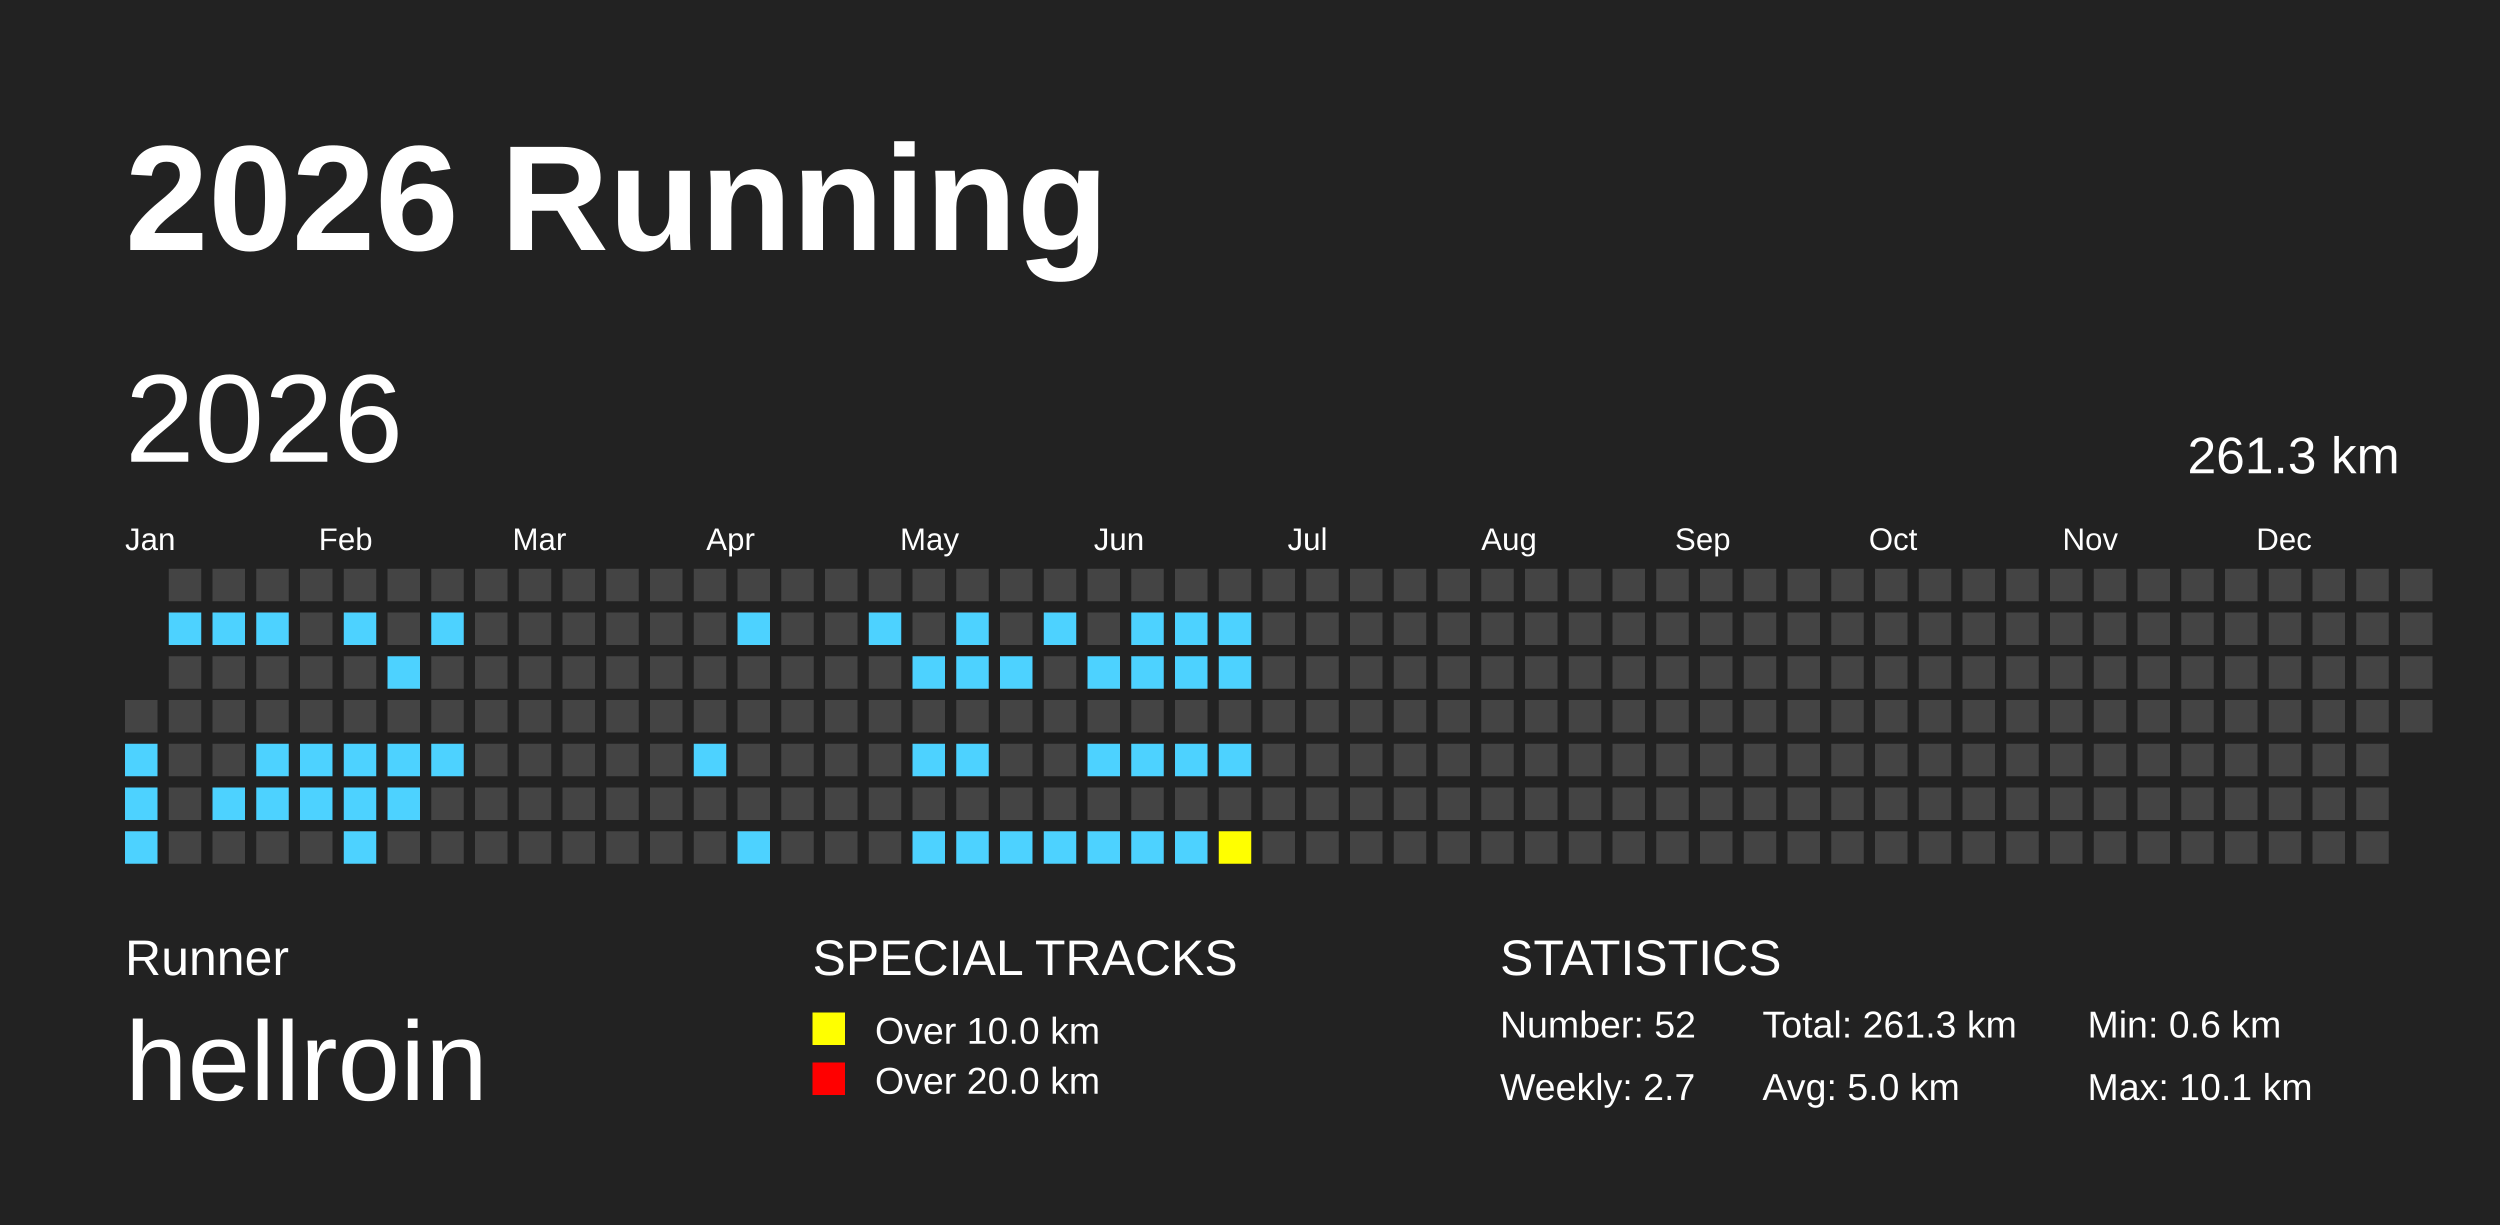
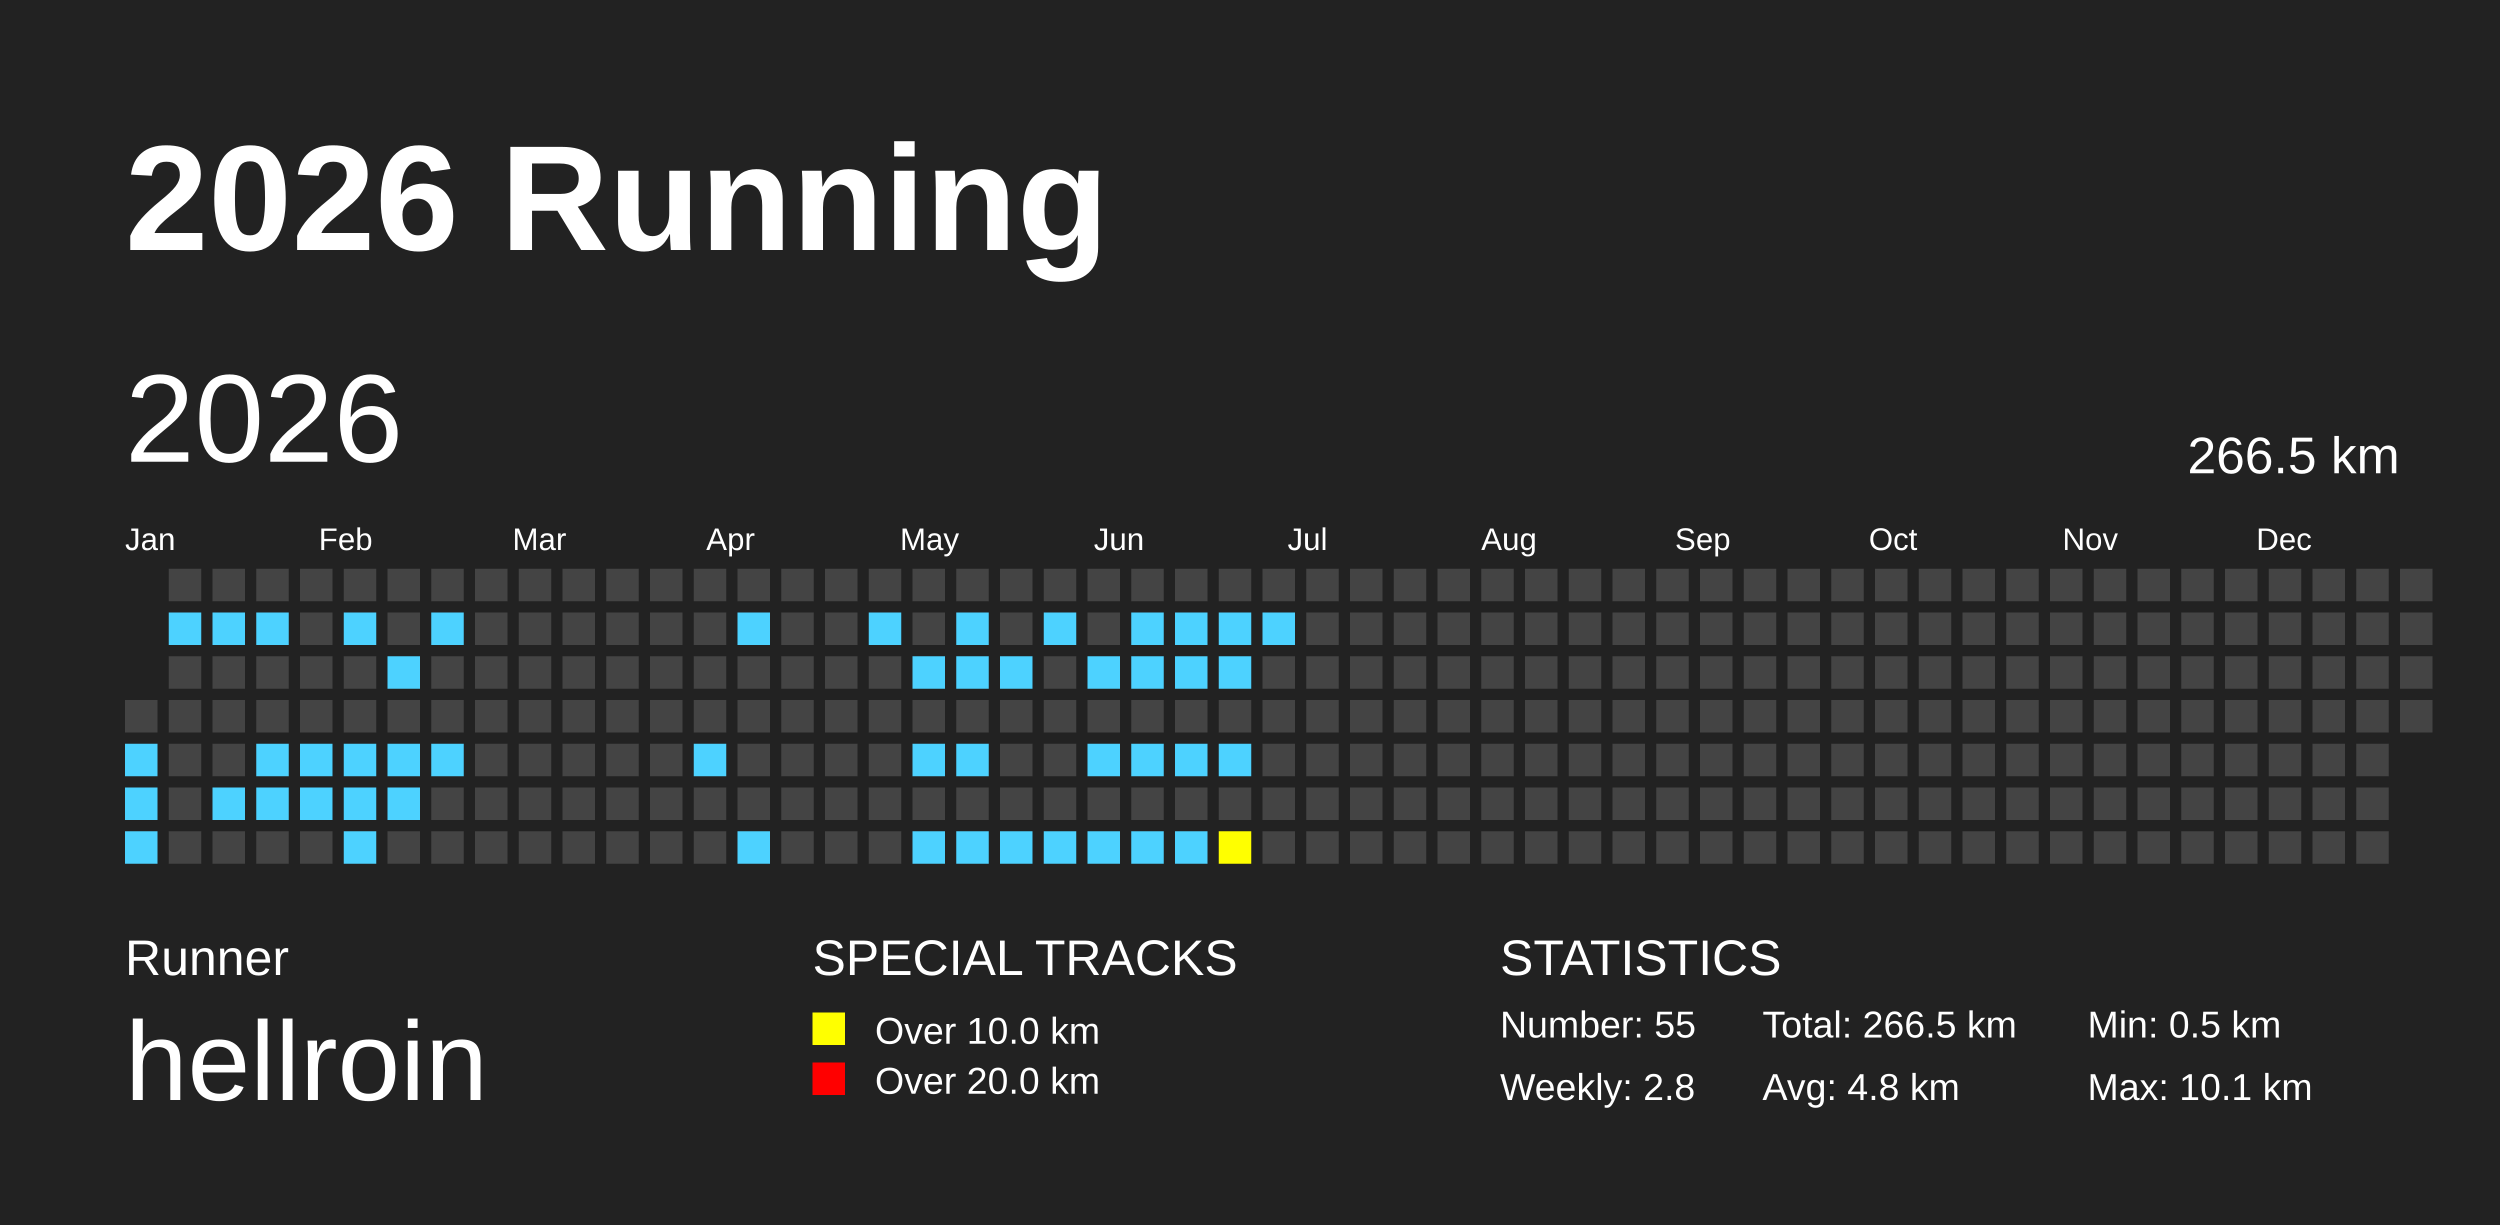
<svg xmlns="http://www.w3.org/2000/svg" baseProfile="full" height="98mm" version="1.1" viewBox="0,0,200,98" width="200mm">
  <defs />
  <rect fill="#222222" height="98" width="200" x="0" y="0" />
  <text fill="#FFFFFF" style="font-size:12px; font-family:Arial; font-weight:bold;" x="10" y="20">2026 Running</text>
  <text fill="#FFFFFF" style="font-size:4px; font-family:Arial" x="10" y="78">Runner</text>
  <text fill="#FFFFFF" style="font-size:9px; font-family:Arial" x="10" y="88">hellroin</text>
  <text fill="#FFFFFF" style="font-size:4px; font-family:Arial" x="65" y="78">SPECIAL TRACKS</text>
  <rect fill="yellow" height="2.6" width="2.6" x="65" y="81" />
  <text fill="#FFFFFF" style="font-size:3px; font-family:Arial" x="70" y="83.5">Over 10.0 km</text>
  <rect fill="red" height="2.6" width="2.6" x="65" y="85" />
  <text fill="#FFFFFF" style="font-size:3px; font-family:Arial" x="70" y="87.5">Over 20.0 km</text>
  <text fill="#FFFFFF" style="font-size:4px; font-family:Arial" x="120" y="78">STATISTICS</text>
-   <text fill="#FFFFFF" style="font-size:3px; font-family:Arial" x="120" y="83">Number: 52</text>
-   <text fill="#FFFFFF" style="font-size:3px; font-family:Arial" x="120" y="88">Weekly: 2.7</text>
-   <text fill="#FFFFFF" style="font-size:3px; font-family:Arial" x="141" y="83">Total: 261.3 km</text>
-   <text fill="#FFFFFF" style="font-size:3px; font-family:Arial" x="141" y="88">Avg: 5.0 km</text>
-   <text fill="#FFFFFF" style="font-size:3px; font-family:Arial" x="167" y="83">Min: 0.6 km</text>
+   <text fill="#FFFFFF" style="font-size:3px; font-family:Arial" x="120" y="83">Number: 55</text>
+   <text fill="#FFFFFF" style="font-size:3px; font-family:Arial" x="120" y="88">Weekly: 2.8</text>
+   <text fill="#FFFFFF" style="font-size:3px; font-family:Arial" x="141" y="83">Total: 266.5 km</text>
+   <text fill="#FFFFFF" style="font-size:3px; font-family:Arial" x="141" y="88">Avg: 4.8 km</text>
+   <text fill="#FFFFFF" style="font-size:3px; font-family:Arial" x="167" y="83">Min: 0.5 km</text>
  <text fill="#FFFFFF" style="font-size:3px; font-family:Arial" x="167" y="88">Max: 10.1 km</text>
  <text dominant-baseline="hanging" fill="#FFFFFF" style="font-size:10.0px; font-family:Arial;" x="10" y="30">2026</text>
-   <text dominant-baseline="hanging" fill="#FFFFFF" style="font-size:4.125px; font-family:Arial;" x="175" y="35">261.3 km</text>
+   <text dominant-baseline="hanging" fill="#FFFFFF" style="font-size:4.125px; font-family:Arial;" x="175" y="35">266.5 km</text>
  <text fill="#FFFFFF" style="font-size:2.5px; font-family:Arial" x="10.0" y="44">Jan</text>
  <text fill="#FFFFFF" style="font-size:2.5px; font-family:Arial" x="25.5" y="44">Feb</text>
  <text fill="#FFFFFF" style="font-size:2.5px; font-family:Arial" x="41.0" y="44">Mar</text>
  <text fill="#FFFFFF" style="font-size:2.5px; font-family:Arial" x="56.5" y="44">Apr</text>
  <text fill="#FFFFFF" style="font-size:2.5px; font-family:Arial" x="72.0" y="44">May</text>
  <text fill="#FFFFFF" style="font-size:2.5px; font-family:Arial" x="87.5" y="44">Jun</text>
  <text fill="#FFFFFF" style="font-size:2.5px; font-family:Arial" x="103.0" y="44">Jul</text>
  <text fill="#FFFFFF" style="font-size:2.5px; font-family:Arial" x="118.5" y="44">Aug</text>
  <text fill="#FFFFFF" style="font-size:2.5px; font-family:Arial" x="134.0" y="44">Sep</text>
  <text fill="#FFFFFF" style="font-size:2.5px; font-family:Arial" x="149.5" y="44">Oct</text>
  <text fill="#FFFFFF" style="font-size:2.5px; font-family:Arial" x="165.0" y="44">Nov</text>
  <text fill="#FFFFFF" style="font-size:2.5px; font-family:Arial" x="180.5" y="44">Dec</text>
  <rect fill="#444444" height="2.6" width="2.6" x="10.0" y="56.0" />
  <rect fill="#4DD2FF" height="2.6" width="2.6" x="10.0" y="59.5" />
  <rect fill="#4DD2FF" height="2.6" width="2.6" x="10.0" y="63.0" />
  <rect fill="#4DD2FF" height="2.6" width="2.6" x="10.0" y="66.5" />
  <rect fill="#444444" height="2.6" width="2.6" x="13.5" y="45.5" />
  <rect fill="#4DD2FF" height="2.6" width="2.6" x="13.5" y="49.0" />
  <rect fill="#444444" height="2.6" width="2.6" x="13.5" y="52.5" />
  <rect fill="#444444" height="2.6" width="2.6" x="13.5" y="56.0" />
  <rect fill="#444444" height="2.6" width="2.6" x="13.5" y="59.5" />
  <rect fill="#444444" height="2.6" width="2.6" x="13.5" y="63.0" />
  <rect fill="#444444" height="2.6" width="2.6" x="13.5" y="66.5" />
  <rect fill="#444444" height="2.6" width="2.6" x="17.0" y="45.5" />
  <rect fill="#4DD2FF" height="2.6" width="2.6" x="17.0" y="49.0" />
  <rect fill="#444444" height="2.6" width="2.6" x="17.0" y="52.5" />
  <rect fill="#444444" height="2.6" width="2.6" x="17.0" y="56.0" />
  <rect fill="#444444" height="2.6" width="2.6" x="17.0" y="59.5" />
  <rect fill="#4DD2FF" height="2.6" width="2.6" x="17.0" y="63.0" />
  <rect fill="#444444" height="2.6" width="2.6" x="17.0" y="66.5" />
  <rect fill="#444444" height="2.6" width="2.6" x="20.5" y="45.5" />
  <rect fill="#4DD2FF" height="2.6" width="2.6" x="20.5" y="49.0" />
  <rect fill="#444444" height="2.6" width="2.6" x="20.5" y="52.5" />
  <rect fill="#444444" height="2.6" width="2.6" x="20.5" y="56.0" />
  <rect fill="#4DD2FF" height="2.6" width="2.6" x="20.5" y="59.5" />
  <rect fill="#4DD2FF" height="2.6" width="2.6" x="20.5" y="63.0" />
  <rect fill="#444444" height="2.6" width="2.6" x="20.5" y="66.5" />
  <rect fill="#444444" height="2.6" width="2.6" x="24.0" y="45.5" />
  <rect fill="#444444" height="2.6" width="2.6" x="24.0" y="49.0" />
  <rect fill="#444444" height="2.6" width="2.6" x="24.0" y="52.5" />
  <rect fill="#444444" height="2.6" width="2.6" x="24.0" y="56.0" />
  <rect fill="#4DD2FF" height="2.6" width="2.6" x="24.0" y="59.5" />
  <rect fill="#4DD2FF" height="2.6" width="2.6" x="24.0" y="63.0" />
  <rect fill="#444444" height="2.6" width="2.6" x="24.0" y="66.5" />
  <rect fill="#444444" height="2.6" width="2.6" x="27.5" y="45.5" />
  <rect fill="#4DD2FF" height="2.6" width="2.6" x="27.5" y="49.0" />
  <rect fill="#444444" height="2.6" width="2.6" x="27.5" y="52.5" />
  <rect fill="#444444" height="2.6" width="2.6" x="27.5" y="56.0" />
  <rect fill="#4DD2FF" height="2.6" width="2.6" x="27.5" y="59.5" />
  <rect fill="#4DD2FF" height="2.6" width="2.6" x="27.5" y="63.0" />
  <rect fill="#4DD2FF" height="2.6" width="2.6" x="27.5" y="66.5" />
  <rect fill="#444444" height="2.6" width="2.6" x="31.0" y="45.5" />
  <rect fill="#444444" height="2.6" width="2.6" x="31.0" y="49.0" />
  <rect fill="#4DD2FF" height="2.6" width="2.6" x="31.0" y="52.5" />
  <rect fill="#444444" height="2.6" width="2.6" x="31.0" y="56.0" />
  <rect fill="#4DD2FF" height="2.6" width="2.6" x="31.0" y="59.5" />
  <rect fill="#4DD2FF" height="2.6" width="2.6" x="31.0" y="63.0" />
  <rect fill="#444444" height="2.6" width="2.6" x="31.0" y="66.5" />
  <rect fill="#444444" height="2.6" width="2.6" x="34.5" y="45.5" />
  <rect fill="#4DD2FF" height="2.6" width="2.6" x="34.5" y="49.0" />
  <rect fill="#444444" height="2.6" width="2.6" x="34.5" y="52.5" />
  <rect fill="#444444" height="2.6" width="2.6" x="34.5" y="56.0" />
  <rect fill="#4DD2FF" height="2.6" width="2.6" x="34.5" y="59.5" />
  <rect fill="#444444" height="2.6" width="2.6" x="34.5" y="63.0" />
  <rect fill="#444444" height="2.6" width="2.6" x="34.5" y="66.5" />
  <rect fill="#444444" height="2.6" width="2.6" x="38.0" y="45.5" />
  <rect fill="#444444" height="2.6" width="2.6" x="38.0" y="49.0" />
  <rect fill="#444444" height="2.6" width="2.6" x="38.0" y="52.5" />
  <rect fill="#444444" height="2.6" width="2.6" x="38.0" y="56.0" />
  <rect fill="#444444" height="2.6" width="2.6" x="38.0" y="59.5" />
  <rect fill="#444444" height="2.6" width="2.6" x="38.0" y="63.0" />
  <rect fill="#444444" height="2.6" width="2.6" x="38.0" y="66.5" />
  <rect fill="#444444" height="2.6" width="2.6" x="41.5" y="45.5" />
  <rect fill="#444444" height="2.6" width="2.6" x="41.5" y="49.0" />
  <rect fill="#444444" height="2.6" width="2.6" x="41.5" y="52.5" />
  <rect fill="#444444" height="2.6" width="2.6" x="41.5" y="56.0" />
  <rect fill="#444444" height="2.6" width="2.6" x="41.5" y="59.5" />
  <rect fill="#444444" height="2.6" width="2.6" x="41.5" y="63.0" />
  <rect fill="#444444" height="2.6" width="2.6" x="41.5" y="66.5" />
  <rect fill="#444444" height="2.6" width="2.6" x="45.0" y="45.5" />
  <rect fill="#444444" height="2.6" width="2.6" x="45.0" y="49.0" />
  <rect fill="#444444" height="2.6" width="2.6" x="45.0" y="52.5" />
  <rect fill="#444444" height="2.6" width="2.6" x="45.0" y="56.0" />
  <rect fill="#444444" height="2.6" width="2.6" x="45.0" y="59.5" />
  <rect fill="#444444" height="2.6" width="2.6" x="45.0" y="63.0" />
  <rect fill="#444444" height="2.6" width="2.6" x="45.0" y="66.5" />
  <rect fill="#444444" height="2.6" width="2.6" x="48.5" y="45.5" />
  <rect fill="#444444" height="2.6" width="2.6" x="48.5" y="49.0" />
  <rect fill="#444444" height="2.6" width="2.6" x="48.5" y="52.5" />
  <rect fill="#444444" height="2.6" width="2.6" x="48.5" y="56.0" />
  <rect fill="#444444" height="2.6" width="2.6" x="48.5" y="59.5" />
  <rect fill="#444444" height="2.6" width="2.6" x="48.5" y="63.0" />
  <rect fill="#444444" height="2.6" width="2.6" x="48.5" y="66.5" />
  <rect fill="#444444" height="2.6" width="2.6" x="52.0" y="45.5" />
  <rect fill="#444444" height="2.6" width="2.6" x="52.0" y="49.0" />
  <rect fill="#444444" height="2.6" width="2.6" x="52.0" y="52.5" />
  <rect fill="#444444" height="2.6" width="2.6" x="52.0" y="56.0" />
  <rect fill="#444444" height="2.6" width="2.6" x="52.0" y="59.5" />
  <rect fill="#444444" height="2.6" width="2.6" x="52.0" y="63.0" />
  <rect fill="#444444" height="2.6" width="2.6" x="52.0" y="66.5" />
  <rect fill="#444444" height="2.6" width="2.6" x="55.5" y="45.5" />
  <rect fill="#444444" height="2.6" width="2.6" x="55.5" y="49.0" />
  <rect fill="#444444" height="2.6" width="2.6" x="55.5" y="52.5" />
  <rect fill="#444444" height="2.6" width="2.6" x="55.5" y="56.0" />
  <rect fill="#4DD2FF" height="2.6" width="2.6" x="55.5" y="59.5" />
  <rect fill="#444444" height="2.6" width="2.6" x="55.5" y="63.0" />
  <rect fill="#444444" height="2.6" width="2.6" x="55.5" y="66.5" />
  <rect fill="#444444" height="2.6" width="2.6" x="59.0" y="45.5" />
  <rect fill="#4DD2FF" height="2.6" width="2.6" x="59.0" y="49.0" />
  <rect fill="#444444" height="2.6" width="2.6" x="59.0" y="52.5" />
  <rect fill="#444444" height="2.6" width="2.6" x="59.0" y="56.0" />
  <rect fill="#444444" height="2.6" width="2.6" x="59.0" y="59.5" />
  <rect fill="#444444" height="2.6" width="2.6" x="59.0" y="63.0" />
  <rect fill="#4DD2FF" height="2.6" width="2.6" x="59.0" y="66.5" />
  <rect fill="#444444" height="2.6" width="2.6" x="62.5" y="45.5" />
  <rect fill="#444444" height="2.6" width="2.6" x="62.5" y="49.0" />
  <rect fill="#444444" height="2.6" width="2.6" x="62.5" y="52.5" />
  <rect fill="#444444" height="2.6" width="2.6" x="62.5" y="56.0" />
  <rect fill="#444444" height="2.6" width="2.6" x="62.5" y="59.5" />
  <rect fill="#444444" height="2.6" width="2.6" x="62.5" y="63.0" />
  <rect fill="#444444" height="2.6" width="2.6" x="62.5" y="66.5" />
  <rect fill="#444444" height="2.6" width="2.6" x="66.0" y="45.5" />
  <rect fill="#444444" height="2.6" width="2.6" x="66.0" y="49.0" />
  <rect fill="#444444" height="2.6" width="2.6" x="66.0" y="52.5" />
  <rect fill="#444444" height="2.6" width="2.6" x="66.0" y="56.0" />
  <rect fill="#444444" height="2.6" width="2.6" x="66.0" y="59.5" />
  <rect fill="#444444" height="2.6" width="2.6" x="66.0" y="63.0" />
  <rect fill="#444444" height="2.6" width="2.6" x="66.0" y="66.5" />
  <rect fill="#444444" height="2.6" width="2.6" x="69.5" y="45.5" />
  <rect fill="#4DD2FF" height="2.6" width="2.6" x="69.5" y="49.0" />
  <rect fill="#444444" height="2.6" width="2.6" x="69.5" y="52.5" />
  <rect fill="#444444" height="2.6" width="2.6" x="69.5" y="56.0" />
  <rect fill="#444444" height="2.6" width="2.6" x="69.5" y="59.5" />
  <rect fill="#444444" height="2.6" width="2.6" x="69.5" y="63.0" />
  <rect fill="#444444" height="2.6" width="2.6" x="69.5" y="66.5" />
  <rect fill="#444444" height="2.6" width="2.6" x="73.0" y="45.5" />
  <rect fill="#444444" height="2.6" width="2.6" x="73.0" y="49.0" />
  <rect fill="#4DD2FF" height="2.6" width="2.6" x="73.0" y="52.5" />
  <rect fill="#444444" height="2.6" width="2.6" x="73.0" y="56.0" />
  <rect fill="#4DD2FF" height="2.6" width="2.6" x="73.0" y="59.5" />
  <rect fill="#444444" height="2.6" width="2.6" x="73.0" y="63.0" />
  <rect fill="#4DD2FF" height="2.6" width="2.6" x="73.0" y="66.5" />
  <rect fill="#444444" height="2.6" width="2.6" x="76.5" y="45.5" />
  <rect fill="#4DD2FF" height="2.6" width="2.6" x="76.5" y="49.0" />
  <rect fill="#4DD2FF" height="2.6" width="2.6" x="76.5" y="52.5" />
  <rect fill="#444444" height="2.6" width="2.6" x="76.5" y="56.0" />
  <rect fill="#4DD2FF" height="2.6" width="2.6" x="76.5" y="59.5" />
  <rect fill="#444444" height="2.6" width="2.6" x="76.5" y="63.0" />
  <rect fill="#4DD2FF" height="2.6" width="2.6" x="76.5" y="66.5" />
  <rect fill="#444444" height="2.6" width="2.6" x="80.0" y="45.5" />
  <rect fill="#444444" height="2.6" width="2.6" x="80.0" y="49.0" />
  <rect fill="#4DD2FF" height="2.6" width="2.6" x="80.0" y="52.5" />
  <rect fill="#444444" height="2.6" width="2.6" x="80.0" y="56.0" />
  <rect fill="#444444" height="2.6" width="2.6" x="80.0" y="59.5" />
  <rect fill="#444444" height="2.6" width="2.6" x="80.0" y="63.0" />
  <rect fill="#4DD2FF" height="2.6" width="2.6" x="80.0" y="66.5" />
  <rect fill="#444444" height="2.6" width="2.6" x="83.5" y="45.5" />
  <rect fill="#4DD2FF" height="2.6" width="2.6" x="83.5" y="49.0" />
  <rect fill="#444444" height="2.6" width="2.6" x="83.5" y="52.5" />
  <rect fill="#444444" height="2.6" width="2.6" x="83.5" y="56.0" />
  <rect fill="#444444" height="2.6" width="2.6" x="83.5" y="59.5" />
  <rect fill="#444444" height="2.6" width="2.6" x="83.5" y="63.0" />
  <rect fill="#4DD2FF" height="2.6" width="2.6" x="83.5" y="66.5" />
  <rect fill="#444444" height="2.6" width="2.6" x="87.0" y="45.5" />
  <rect fill="#444444" height="2.6" width="2.6" x="87.0" y="49.0" />
  <rect fill="#4DD2FF" height="2.6" width="2.6" x="87.0" y="52.5" />
  <rect fill="#444444" height="2.6" width="2.6" x="87.0" y="56.0" />
  <rect fill="#4DD2FF" height="2.6" width="2.6" x="87.0" y="59.5" />
  <rect fill="#444444" height="2.6" width="2.6" x="87.0" y="63.0" />
  <rect fill="#4DD2FF" height="2.6" width="2.6" x="87.0" y="66.5" />
  <rect fill="#444444" height="2.6" width="2.6" x="90.5" y="45.5" />
  <rect fill="#4DD2FF" height="2.6" width="2.6" x="90.5" y="49.0" />
  <rect fill="#4DD2FF" height="2.6" width="2.6" x="90.5" y="52.5" />
  <rect fill="#444444" height="2.6" width="2.6" x="90.5" y="56.0" />
  <rect fill="#4DD2FF" height="2.6" width="2.6" x="90.5" y="59.5" />
  <rect fill="#444444" height="2.6" width="2.6" x="90.5" y="63.0" />
  <rect fill="#4DD2FF" height="2.6" width="2.6" x="90.5" y="66.5" />
  <rect fill="#444444" height="2.6" width="2.6" x="94.0" y="45.5" />
  <rect fill="#4DD2FF" height="2.6" width="2.6" x="94.0" y="49.0" />
  <rect fill="#4DD2FF" height="2.6" width="2.6" x="94.0" y="52.5" />
  <rect fill="#444444" height="2.6" width="2.6" x="94.0" y="56.0" />
  <rect fill="#4DD2FF" height="2.6" width="2.6" x="94.0" y="59.5" />
  <rect fill="#444444" height="2.6" width="2.6" x="94.0" y="63.0" />
  <rect fill="#4DD2FF" height="2.6" width="2.6" x="94.0" y="66.5" />
  <rect fill="#444444" height="2.6" width="2.6" x="97.5" y="45.5" />
  <rect fill="#4DD2FF" height="2.6" width="2.6" x="97.5" y="49.0" />
  <rect fill="#4DD2FF" height="2.6" width="2.6" x="97.5" y="52.5" />
  <rect fill="#444444" height="2.6" width="2.6" x="97.5" y="56.0" />
  <rect fill="#4DD2FF" height="2.6" width="2.6" x="97.5" y="59.5" />
  <rect fill="#444444" height="2.6" width="2.6" x="97.5" y="63.0" />
  <rect fill="yellow" height="2.6" width="2.6" x="97.5" y="66.5" />
  <rect fill="#444444" height="2.6" width="2.6" x="101.0" y="45.5" />
-   <rect fill="#444444" height="2.6" width="2.6" x="101.0" y="49.0" />
+   <rect fill="#4DD2FF" height="2.6" width="2.6" x="101.0" y="49.0" />
  <rect fill="#444444" height="2.6" width="2.6" x="101.0" y="52.5" />
  <rect fill="#444444" height="2.6" width="2.6" x="101.0" y="56.0" />
  <rect fill="#444444" height="2.6" width="2.6" x="101.0" y="59.5" />
  <rect fill="#444444" height="2.6" width="2.6" x="101.0" y="63.0" />
  <rect fill="#444444" height="2.6" width="2.6" x="101.0" y="66.5" />
  <rect fill="#444444" height="2.6" width="2.6" x="104.5" y="45.5" />
  <rect fill="#444444" height="2.6" width="2.6" x="104.5" y="49.0" />
  <rect fill="#444444" height="2.6" width="2.6" x="104.5" y="52.5" />
  <rect fill="#444444" height="2.6" width="2.6" x="104.5" y="56.0" />
  <rect fill="#444444" height="2.6" width="2.6" x="104.5" y="59.5" />
  <rect fill="#444444" height="2.6" width="2.6" x="104.5" y="63.0" />
  <rect fill="#444444" height="2.6" width="2.6" x="104.5" y="66.5" />
  <rect fill="#444444" height="2.6" width="2.6" x="108.0" y="45.5" />
  <rect fill="#444444" height="2.6" width="2.6" x="108.0" y="49.0" />
  <rect fill="#444444" height="2.6" width="2.6" x="108.0" y="52.5" />
  <rect fill="#444444" height="2.6" width="2.6" x="108.0" y="56.0" />
  <rect fill="#444444" height="2.6" width="2.6" x="108.0" y="59.5" />
  <rect fill="#444444" height="2.6" width="2.6" x="108.0" y="63.0" />
  <rect fill="#444444" height="2.6" width="2.6" x="108.0" y="66.5" />
  <rect fill="#444444" height="2.6" width="2.6" x="111.5" y="45.5" />
  <rect fill="#444444" height="2.6" width="2.6" x="111.5" y="49.0" />
  <rect fill="#444444" height="2.6" width="2.6" x="111.5" y="52.5" />
  <rect fill="#444444" height="2.6" width="2.6" x="111.5" y="56.0" />
  <rect fill="#444444" height="2.6" width="2.6" x="111.5" y="59.5" />
  <rect fill="#444444" height="2.6" width="2.6" x="111.5" y="63.0" />
  <rect fill="#444444" height="2.6" width="2.6" x="111.5" y="66.5" />
  <rect fill="#444444" height="2.6" width="2.6" x="115.0" y="45.5" />
  <rect fill="#444444" height="2.6" width="2.6" x="115.0" y="49.0" />
  <rect fill="#444444" height="2.6" width="2.6" x="115.0" y="52.5" />
  <rect fill="#444444" height="2.6" width="2.6" x="115.0" y="56.0" />
  <rect fill="#444444" height="2.6" width="2.6" x="115.0" y="59.5" />
  <rect fill="#444444" height="2.6" width="2.6" x="115.0" y="63.0" />
  <rect fill="#444444" height="2.6" width="2.6" x="115.0" y="66.5" />
  <rect fill="#444444" height="2.6" width="2.6" x="118.5" y="45.5" />
  <rect fill="#444444" height="2.6" width="2.6" x="118.5" y="49.0" />
  <rect fill="#444444" height="2.6" width="2.6" x="118.5" y="52.5" />
  <rect fill="#444444" height="2.6" width="2.6" x="118.5" y="56.0" />
  <rect fill="#444444" height="2.6" width="2.6" x="118.5" y="59.5" />
  <rect fill="#444444" height="2.6" width="2.6" x="118.5" y="63.0" />
  <rect fill="#444444" height="2.6" width="2.6" x="118.5" y="66.5" />
  <rect fill="#444444" height="2.6" width="2.6" x="122.0" y="45.5" />
  <rect fill="#444444" height="2.6" width="2.6" x="122.0" y="49.0" />
  <rect fill="#444444" height="2.6" width="2.6" x="122.0" y="52.5" />
  <rect fill="#444444" height="2.6" width="2.6" x="122.0" y="56.0" />
  <rect fill="#444444" height="2.6" width="2.6" x="122.0" y="59.5" />
  <rect fill="#444444" height="2.6" width="2.6" x="122.0" y="63.0" />
  <rect fill="#444444" height="2.6" width="2.6" x="122.0" y="66.5" />
  <rect fill="#444444" height="2.6" width="2.6" x="125.5" y="45.5" />
  <rect fill="#444444" height="2.6" width="2.6" x="125.5" y="49.0" />
  <rect fill="#444444" height="2.6" width="2.6" x="125.5" y="52.5" />
  <rect fill="#444444" height="2.6" width="2.6" x="125.5" y="56.0" />
  <rect fill="#444444" height="2.6" width="2.6" x="125.5" y="59.5" />
  <rect fill="#444444" height="2.6" width="2.6" x="125.5" y="63.0" />
  <rect fill="#444444" height="2.6" width="2.6" x="125.5" y="66.5" />
  <rect fill="#444444" height="2.6" width="2.6" x="129.0" y="45.5" />
  <rect fill="#444444" height="2.6" width="2.6" x="129.0" y="49.0" />
  <rect fill="#444444" height="2.6" width="2.6" x="129.0" y="52.5" />
  <rect fill="#444444" height="2.6" width="2.6" x="129.0" y="56.0" />
  <rect fill="#444444" height="2.6" width="2.6" x="129.0" y="59.5" />
  <rect fill="#444444" height="2.6" width="2.6" x="129.0" y="63.0" />
  <rect fill="#444444" height="2.6" width="2.6" x="129.0" y="66.5" />
  <rect fill="#444444" height="2.6" width="2.6" x="132.5" y="45.5" />
  <rect fill="#444444" height="2.6" width="2.6" x="132.5" y="49.0" />
  <rect fill="#444444" height="2.6" width="2.6" x="132.5" y="52.5" />
  <rect fill="#444444" height="2.6" width="2.6" x="132.5" y="56.0" />
  <rect fill="#444444" height="2.6" width="2.6" x="132.5" y="59.5" />
  <rect fill="#444444" height="2.6" width="2.6" x="132.5" y="63.0" />
  <rect fill="#444444" height="2.6" width="2.6" x="132.5" y="66.5" />
  <rect fill="#444444" height="2.6" width="2.6" x="136.0" y="45.5" />
  <rect fill="#444444" height="2.6" width="2.6" x="136.0" y="49.0" />
  <rect fill="#444444" height="2.6" width="2.6" x="136.0" y="52.5" />
  <rect fill="#444444" height="2.6" width="2.6" x="136.0" y="56.0" />
  <rect fill="#444444" height="2.6" width="2.6" x="136.0" y="59.5" />
  <rect fill="#444444" height="2.6" width="2.6" x="136.0" y="63.0" />
  <rect fill="#444444" height="2.6" width="2.6" x="136.0" y="66.5" />
  <rect fill="#444444" height="2.6" width="2.6" x="139.5" y="45.5" />
  <rect fill="#444444" height="2.6" width="2.6" x="139.5" y="49.0" />
  <rect fill="#444444" height="2.6" width="2.6" x="139.5" y="52.5" />
  <rect fill="#444444" height="2.6" width="2.6" x="139.5" y="56.0" />
  <rect fill="#444444" height="2.6" width="2.6" x="139.5" y="59.5" />
  <rect fill="#444444" height="2.6" width="2.6" x="139.5" y="63.0" />
  <rect fill="#444444" height="2.6" width="2.6" x="139.5" y="66.5" />
  <rect fill="#444444" height="2.6" width="2.6" x="143.0" y="45.5" />
  <rect fill="#444444" height="2.6" width="2.6" x="143.0" y="49.0" />
  <rect fill="#444444" height="2.6" width="2.6" x="143.0" y="52.5" />
  <rect fill="#444444" height="2.6" width="2.6" x="143.0" y="56.0" />
  <rect fill="#444444" height="2.6" width="2.6" x="143.0" y="59.5" />
  <rect fill="#444444" height="2.6" width="2.6" x="143.0" y="63.0" />
  <rect fill="#444444" height="2.6" width="2.6" x="143.0" y="66.5" />
  <rect fill="#444444" height="2.6" width="2.6" x="146.5" y="45.5" />
  <rect fill="#444444" height="2.6" width="2.6" x="146.5" y="49.0" />
  <rect fill="#444444" height="2.6" width="2.6" x="146.5" y="52.5" />
  <rect fill="#444444" height="2.6" width="2.6" x="146.5" y="56.0" />
  <rect fill="#444444" height="2.6" width="2.6" x="146.5" y="59.5" />
  <rect fill="#444444" height="2.6" width="2.6" x="146.5" y="63.0" />
  <rect fill="#444444" height="2.6" width="2.6" x="146.5" y="66.5" />
  <rect fill="#444444" height="2.6" width="2.6" x="150.0" y="45.5" />
  <rect fill="#444444" height="2.6" width="2.6" x="150.0" y="49.0" />
  <rect fill="#444444" height="2.6" width="2.6" x="150.0" y="52.5" />
  <rect fill="#444444" height="2.6" width="2.6" x="150.0" y="56.0" />
  <rect fill="#444444" height="2.6" width="2.6" x="150.0" y="59.5" />
  <rect fill="#444444" height="2.6" width="2.6" x="150.0" y="63.0" />
  <rect fill="#444444" height="2.6" width="2.6" x="150.0" y="66.5" />
  <rect fill="#444444" height="2.6" width="2.6" x="153.5" y="45.5" />
  <rect fill="#444444" height="2.6" width="2.6" x="153.5" y="49.0" />
  <rect fill="#444444" height="2.6" width="2.6" x="153.5" y="52.5" />
  <rect fill="#444444" height="2.6" width="2.6" x="153.5" y="56.0" />
  <rect fill="#444444" height="2.6" width="2.6" x="153.5" y="59.5" />
  <rect fill="#444444" height="2.6" width="2.6" x="153.5" y="63.0" />
  <rect fill="#444444" height="2.6" width="2.6" x="153.5" y="66.5" />
  <rect fill="#444444" height="2.6" width="2.6" x="157.0" y="45.5" />
  <rect fill="#444444" height="2.6" width="2.6" x="157.0" y="49.0" />
  <rect fill="#444444" height="2.6" width="2.6" x="157.0" y="52.5" />
  <rect fill="#444444" height="2.6" width="2.6" x="157.0" y="56.0" />
  <rect fill="#444444" height="2.6" width="2.6" x="157.0" y="59.5" />
  <rect fill="#444444" height="2.6" width="2.6" x="157.0" y="63.0" />
  <rect fill="#444444" height="2.6" width="2.6" x="157.0" y="66.5" />
  <rect fill="#444444" height="2.6" width="2.6" x="160.5" y="45.5" />
  <rect fill="#444444" height="2.6" width="2.6" x="160.5" y="49.0" />
  <rect fill="#444444" height="2.6" width="2.6" x="160.5" y="52.5" />
  <rect fill="#444444" height="2.6" width="2.6" x="160.5" y="56.0" />
  <rect fill="#444444" height="2.6" width="2.6" x="160.5" y="59.5" />
  <rect fill="#444444" height="2.6" width="2.6" x="160.5" y="63.0" />
  <rect fill="#444444" height="2.6" width="2.6" x="160.5" y="66.5" />
  <rect fill="#444444" height="2.6" width="2.6" x="164.0" y="45.5" />
  <rect fill="#444444" height="2.6" width="2.6" x="164.0" y="49.0" />
  <rect fill="#444444" height="2.6" width="2.6" x="164.0" y="52.5" />
  <rect fill="#444444" height="2.6" width="2.6" x="164.0" y="56.0" />
  <rect fill="#444444" height="2.6" width="2.6" x="164.0" y="59.5" />
  <rect fill="#444444" height="2.6" width="2.6" x="164.0" y="63.0" />
  <rect fill="#444444" height="2.6" width="2.6" x="164.0" y="66.5" />
  <rect fill="#444444" height="2.6" width="2.6" x="167.5" y="45.5" />
  <rect fill="#444444" height="2.6" width="2.6" x="167.5" y="49.0" />
  <rect fill="#444444" height="2.6" width="2.6" x="167.5" y="52.5" />
  <rect fill="#444444" height="2.6" width="2.6" x="167.5" y="56.0" />
  <rect fill="#444444" height="2.6" width="2.6" x="167.5" y="59.5" />
  <rect fill="#444444" height="2.6" width="2.6" x="167.5" y="63.0" />
  <rect fill="#444444" height="2.6" width="2.6" x="167.5" y="66.5" />
  <rect fill="#444444" height="2.6" width="2.6" x="171.0" y="45.5" />
  <rect fill="#444444" height="2.6" width="2.6" x="171.0" y="49.0" />
  <rect fill="#444444" height="2.6" width="2.6" x="171.0" y="52.5" />
  <rect fill="#444444" height="2.6" width="2.6" x="171.0" y="56.0" />
  <rect fill="#444444" height="2.6" width="2.6" x="171.0" y="59.5" />
  <rect fill="#444444" height="2.6" width="2.6" x="171.0" y="63.0" />
  <rect fill="#444444" height="2.6" width="2.6" x="171.0" y="66.5" />
  <rect fill="#444444" height="2.6" width="2.6" x="174.5" y="45.5" />
  <rect fill="#444444" height="2.6" width="2.6" x="174.5" y="49.0" />
  <rect fill="#444444" height="2.6" width="2.6" x="174.5" y="52.5" />
  <rect fill="#444444" height="2.6" width="2.6" x="174.5" y="56.0" />
  <rect fill="#444444" height="2.6" width="2.6" x="174.5" y="59.5" />
  <rect fill="#444444" height="2.6" width="2.6" x="174.5" y="63.0" />
  <rect fill="#444444" height="2.6" width="2.6" x="174.5" y="66.5" />
  <rect fill="#444444" height="2.6" width="2.6" x="178.0" y="45.5" />
  <rect fill="#444444" height="2.6" width="2.6" x="178.0" y="49.0" />
  <rect fill="#444444" height="2.6" width="2.6" x="178.0" y="52.5" />
  <rect fill="#444444" height="2.6" width="2.6" x="178.0" y="56.0" />
  <rect fill="#444444" height="2.6" width="2.6" x="178.0" y="59.5" />
  <rect fill="#444444" height="2.6" width="2.6" x="178.0" y="63.0" />
  <rect fill="#444444" height="2.6" width="2.6" x="178.0" y="66.5" />
  <rect fill="#444444" height="2.6" width="2.6" x="181.5" y="45.5" />
  <rect fill="#444444" height="2.6" width="2.6" x="181.5" y="49.0" />
  <rect fill="#444444" height="2.6" width="2.6" x="181.5" y="52.5" />
  <rect fill="#444444" height="2.6" width="2.6" x="181.5" y="56.0" />
  <rect fill="#444444" height="2.6" width="2.6" x="181.5" y="59.5" />
  <rect fill="#444444" height="2.6" width="2.6" x="181.5" y="63.0" />
  <rect fill="#444444" height="2.6" width="2.6" x="181.5" y="66.5" />
  <rect fill="#444444" height="2.6" width="2.6" x="185.0" y="45.5" />
  <rect fill="#444444" height="2.6" width="2.6" x="185.0" y="49.0" />
  <rect fill="#444444" height="2.6" width="2.6" x="185.0" y="52.5" />
  <rect fill="#444444" height="2.6" width="2.6" x="185.0" y="56.0" />
  <rect fill="#444444" height="2.6" width="2.6" x="185.0" y="59.5" />
  <rect fill="#444444" height="2.6" width="2.6" x="185.0" y="63.0" />
  <rect fill="#444444" height="2.6" width="2.6" x="185.0" y="66.5" />
  <rect fill="#444444" height="2.6" width="2.6" x="188.5" y="45.5" />
  <rect fill="#444444" height="2.6" width="2.6" x="188.5" y="49.0" />
  <rect fill="#444444" height="2.6" width="2.6" x="188.5" y="52.5" />
  <rect fill="#444444" height="2.6" width="2.6" x="188.5" y="56.0" />
  <rect fill="#444444" height="2.6" width="2.6" x="188.5" y="59.5" />
  <rect fill="#444444" height="2.6" width="2.6" x="188.5" y="63.0" />
  <rect fill="#444444" height="2.6" width="2.6" x="188.5" y="66.5" />
  <rect fill="#444444" height="2.6" width="2.6" x="192.0" y="45.5" />
  <rect fill="#444444" height="2.6" width="2.6" x="192.0" y="49.0" />
  <rect fill="#444444" height="2.6" width="2.6" x="192.0" y="52.5" />
  <rect fill="#444444" height="2.6" width="2.6" x="192.0" y="56.0" />
</svg>
